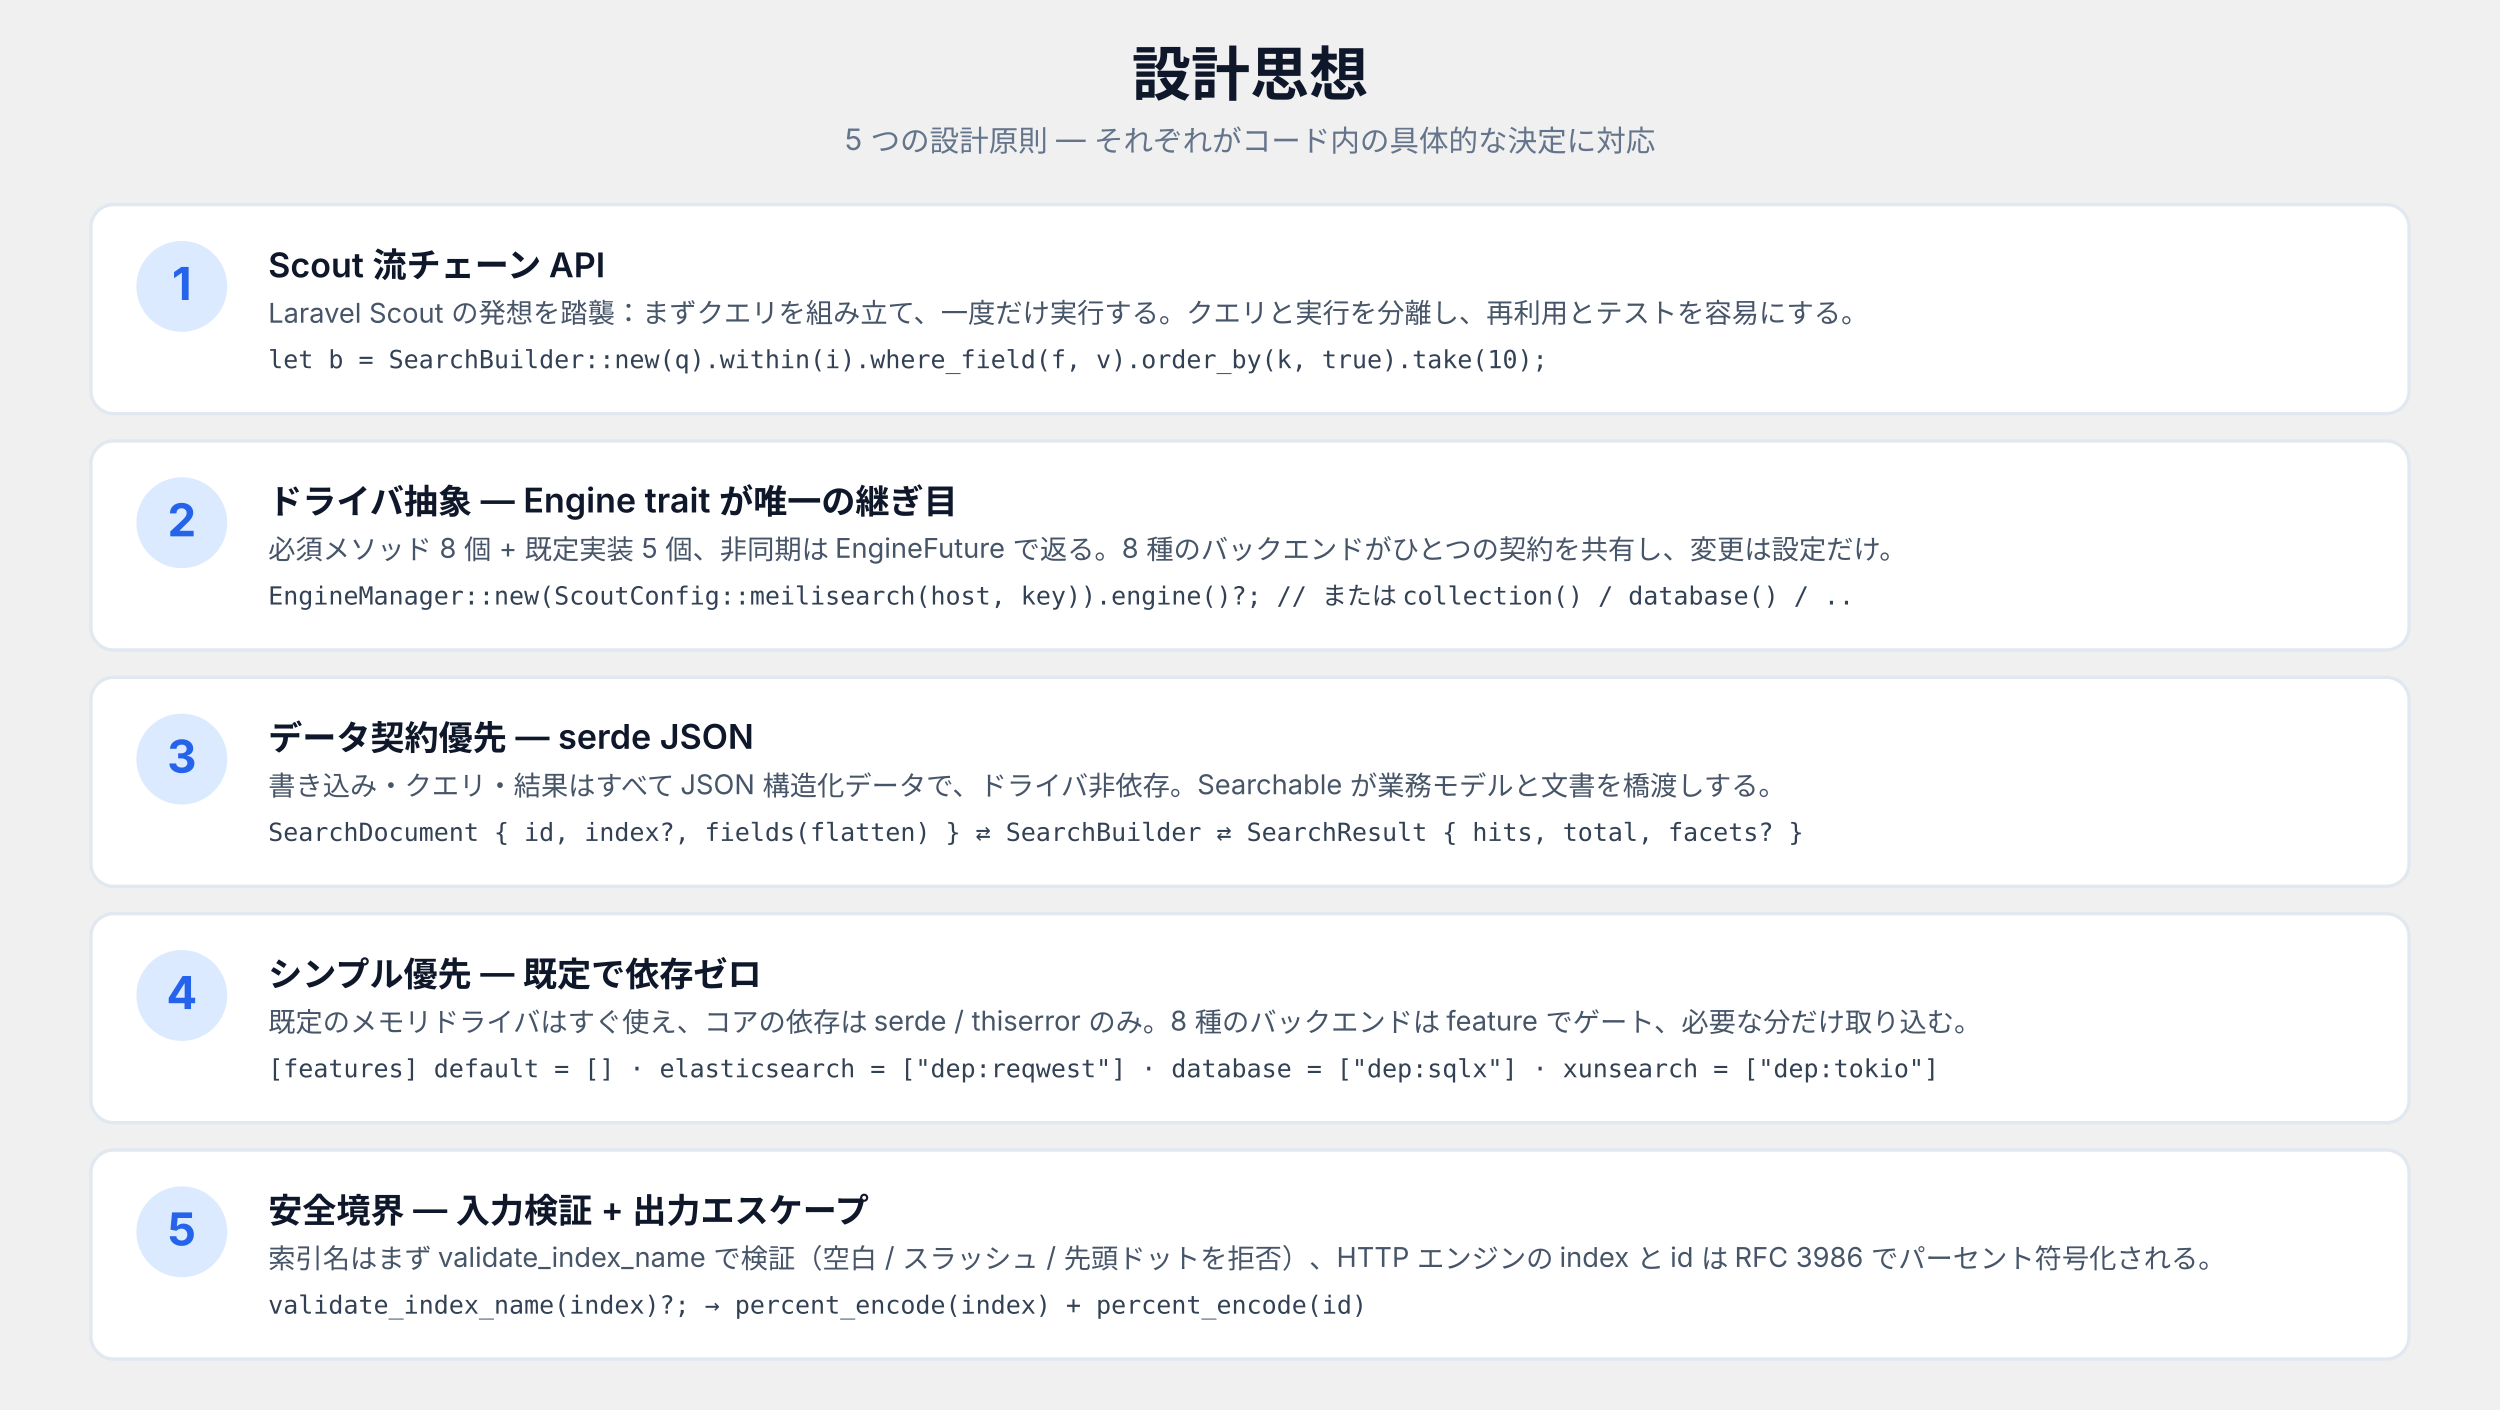
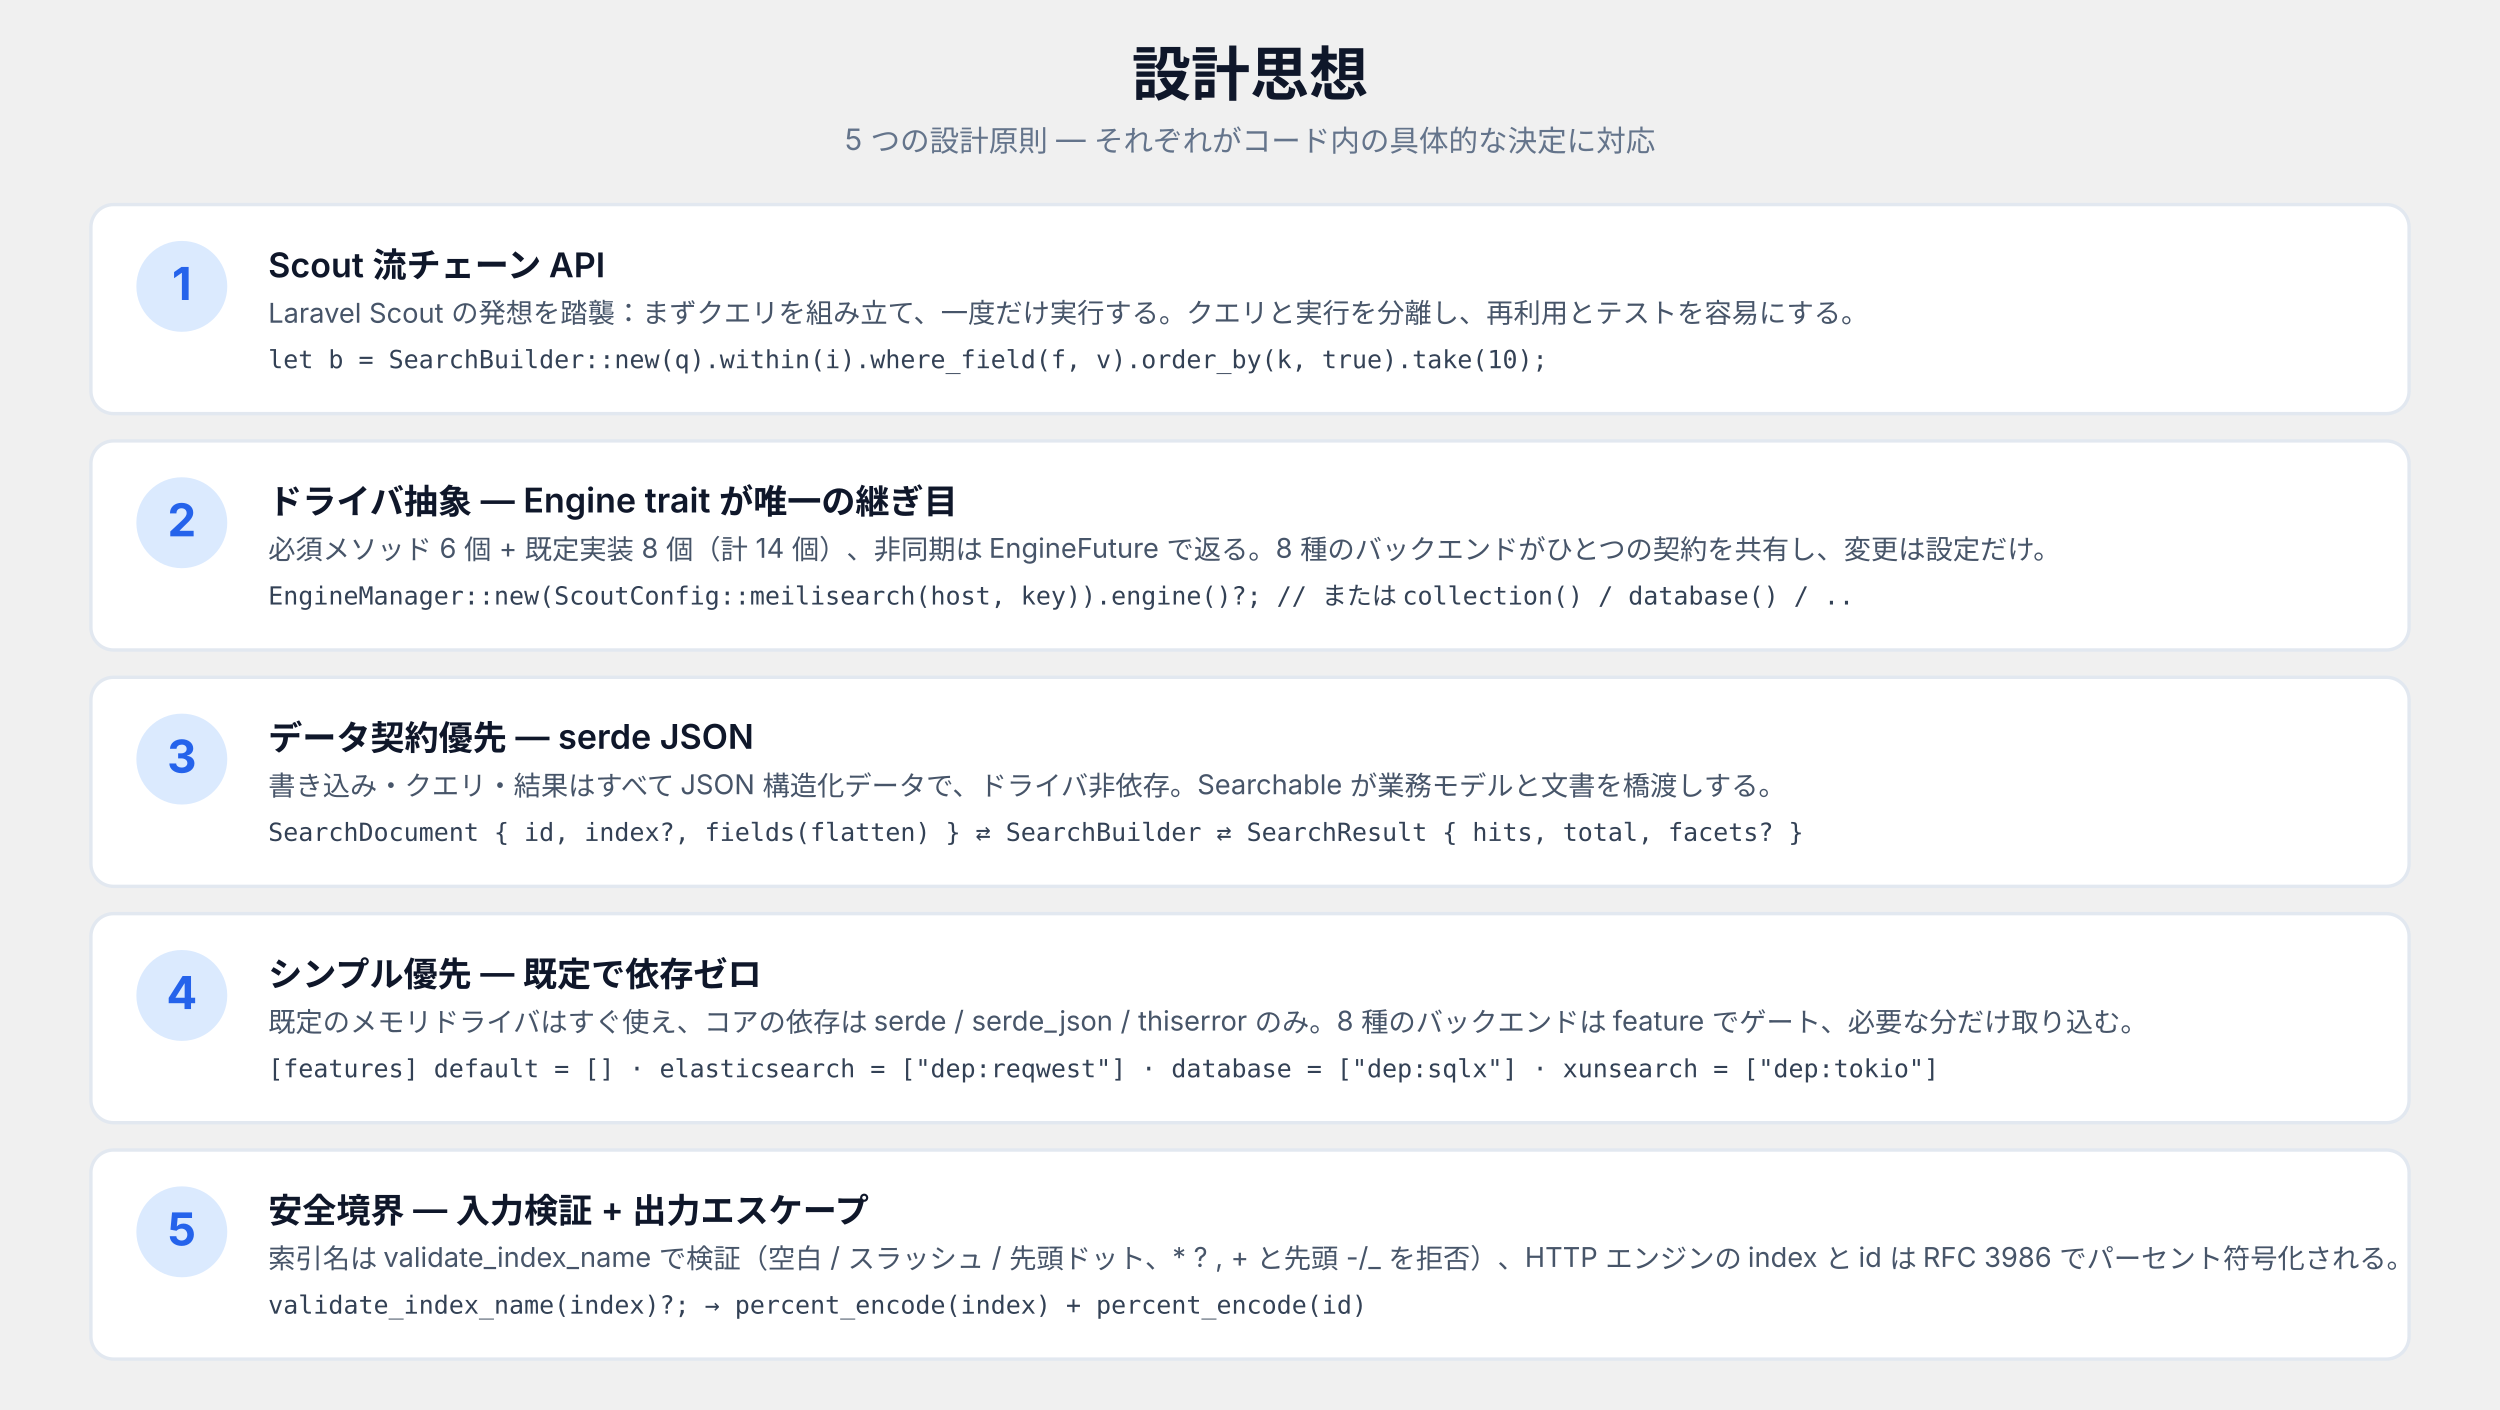
<svg xmlns="http://www.w3.org/2000/svg" viewBox="0 0 1100 620" font-family="system-ui, -apple-system, 'Segoe UI', sans-serif">
  <defs>
    <style>
      .title { font-size: 26px; font-weight: 700; fill: #0f172a; }
      .sub   { font-size: 13px; fill: #64748b; }
      .card  { fill: #ffffff; stroke: #e2e8f0; stroke-width: 1.5; rx: 10; }
      .num   { font-size: 20px; font-weight: 700; fill: #2563eb; }
      .name  { font-size: 15px; font-weight: 600; fill: #0f172a; }
      .desc  { font-size: 12px; fill: #475569; }
      .code  { font-size: 11px; fill: #334155; font-family: ui-monospace, SFMono-Regular, Menlo, monospace; }
      .rule  { fill: #dbeafe; }
    </style>
  </defs>
  <text x="550" y="42" text-anchor="middle" class="title">設計思想</text>
  <text x="550" y="66" text-anchor="middle" class="sub">5 つの設計原則 — それぞれがコード内の具体的な決定に対応</text>
  <rect x="40" y="90" width="1020" height="92" class="card" />
  <rect x="60" y="106" width="40" height="40" rx="20" class="rule" />
  <text x="80" y="132" text-anchor="middle" class="num">1</text>
  <text x="118" y="122" class="name">Scout 流チェーン API</text>
  <text x="118" y="142" class="desc">Laravel Scout の発想を踏襲：まずクエリを組み立て、一度だけ実行する。クエリと実行を分離し、再利用とテストを容易にする。</text>
  <text x="118" y="162" class="code">let b = SearchBuilder::new(q).within(i).where_field(f, v).order_by(k, true).take(10);</text>
  <rect x="40" y="194" width="1020" height="92" class="card" />
  <rect x="60" y="210" width="40" height="40" rx="20" class="rule" />
  <text x="80" y="236" text-anchor="middle" class="num">2</text>
  <text x="118" y="226" class="name">ドライバ抽象 — Engine trait が唯一の継ぎ目</text>
-   <text x="118" y="246" class="desc">必須メソッド 8 個 + 既定実装 5 個、非同期は EngineFuture で返る。8 種のバックエンドがひとつの契約を共有し、変更は設定だけ。</text>
+   <text x="118" y="246" class="desc">必須メソッド 6 個 + 既定実装 8 個（計 14 個）、非同期は EngineFuture で返る。8 種のバックエンドがひとつの契約を共有し、変更は設定だけ。</text>
  <text x="118" y="266" class="code">EngineManager::new(ScoutConfig::meilisearch(host, key)).engine()?;  // または collection() / database() / ..</text>
  <rect x="40" y="298" width="1020" height="92" class="card" />
  <rect x="60" y="314" width="40" height="40" rx="20" class="rule" />
  <text x="80" y="340" text-anchor="middle" class="num">3</text>
  <text x="118" y="330" class="name">データ契約優先 — serde JSON</text>
  <text x="118" y="350" class="desc">書き込み・クエリ・結果はすべて JSON 構造化データで、ドライバ非依存。Searchable が業務モデルと文書を橋渡しする。</text>
  <text x="118" y="370" class="code">SearchDocument { id, index?, fields(flatten) } ⇄ SearchBuilder ⇄ SearchResult { hits, total, facets? }</text>
  <rect x="40" y="402" width="1020" height="92" class="card" />
  <rect x="60" y="418" width="40" height="40" rx="20" class="rule" />
  <text x="80" y="444" text-anchor="middle" class="num">4</text>
  <text x="118" y="434" class="name">シンプル優先 — 既定で依存ゼロ</text>
-   <text x="118" y="454" class="desc">既定のメモリドライバはすぐ使え、コアの依存は serde / thiserror のみ。8 種のバックエンドは feature でゲート、必要な分だけ取り込む。</text>
+   <text x="118" y="454" class="desc">既定のメモリドライバはすぐ使え、コアの依存は serde / serde_json / thiserror のみ。8 種のバックエンドは feature でゲート、必要な分だけ取り込む。</text>
  <text x="118" y="474" class="code">[features] default = [] · elasticsearch = ["dep:reqwest"] · database = ["dep:sqlx"] · xunsearch = ["dep:tokio"]</text>
  <rect x="40" y="506" width="1020" height="92" class="card" />
  <rect x="60" y="522" width="40" height="40" rx="20" class="rule" />
  <text x="80" y="548" text-anchor="middle" class="num">5</text>
  <text x="118" y="538" class="name">安全境界 — 入力検証 + 出力エスケープ</text>
-   <text x="118" y="558" class="desc">索引名はまず validate_index_name で検証（空白 / スラッシュ / 先頭ドットを拒否）、HTTP エンジンの index と id は RFC 3986 でパーセント符号化される。</text>
+   <text x="118" y="558" class="desc">索引名は validate_index_name で検証（空白 / スラッシュ / 先頭ドット、* ? , + と先頭 -/_ を拒否）、HTTP エンジンの index と id は RFC 3986 でパーセント符号化される。</text>
  <text x="118" y="578" class="code">validate_index_name(index)?;  →  percent_encode(index) + percent_encode(id)</text>
</svg>
